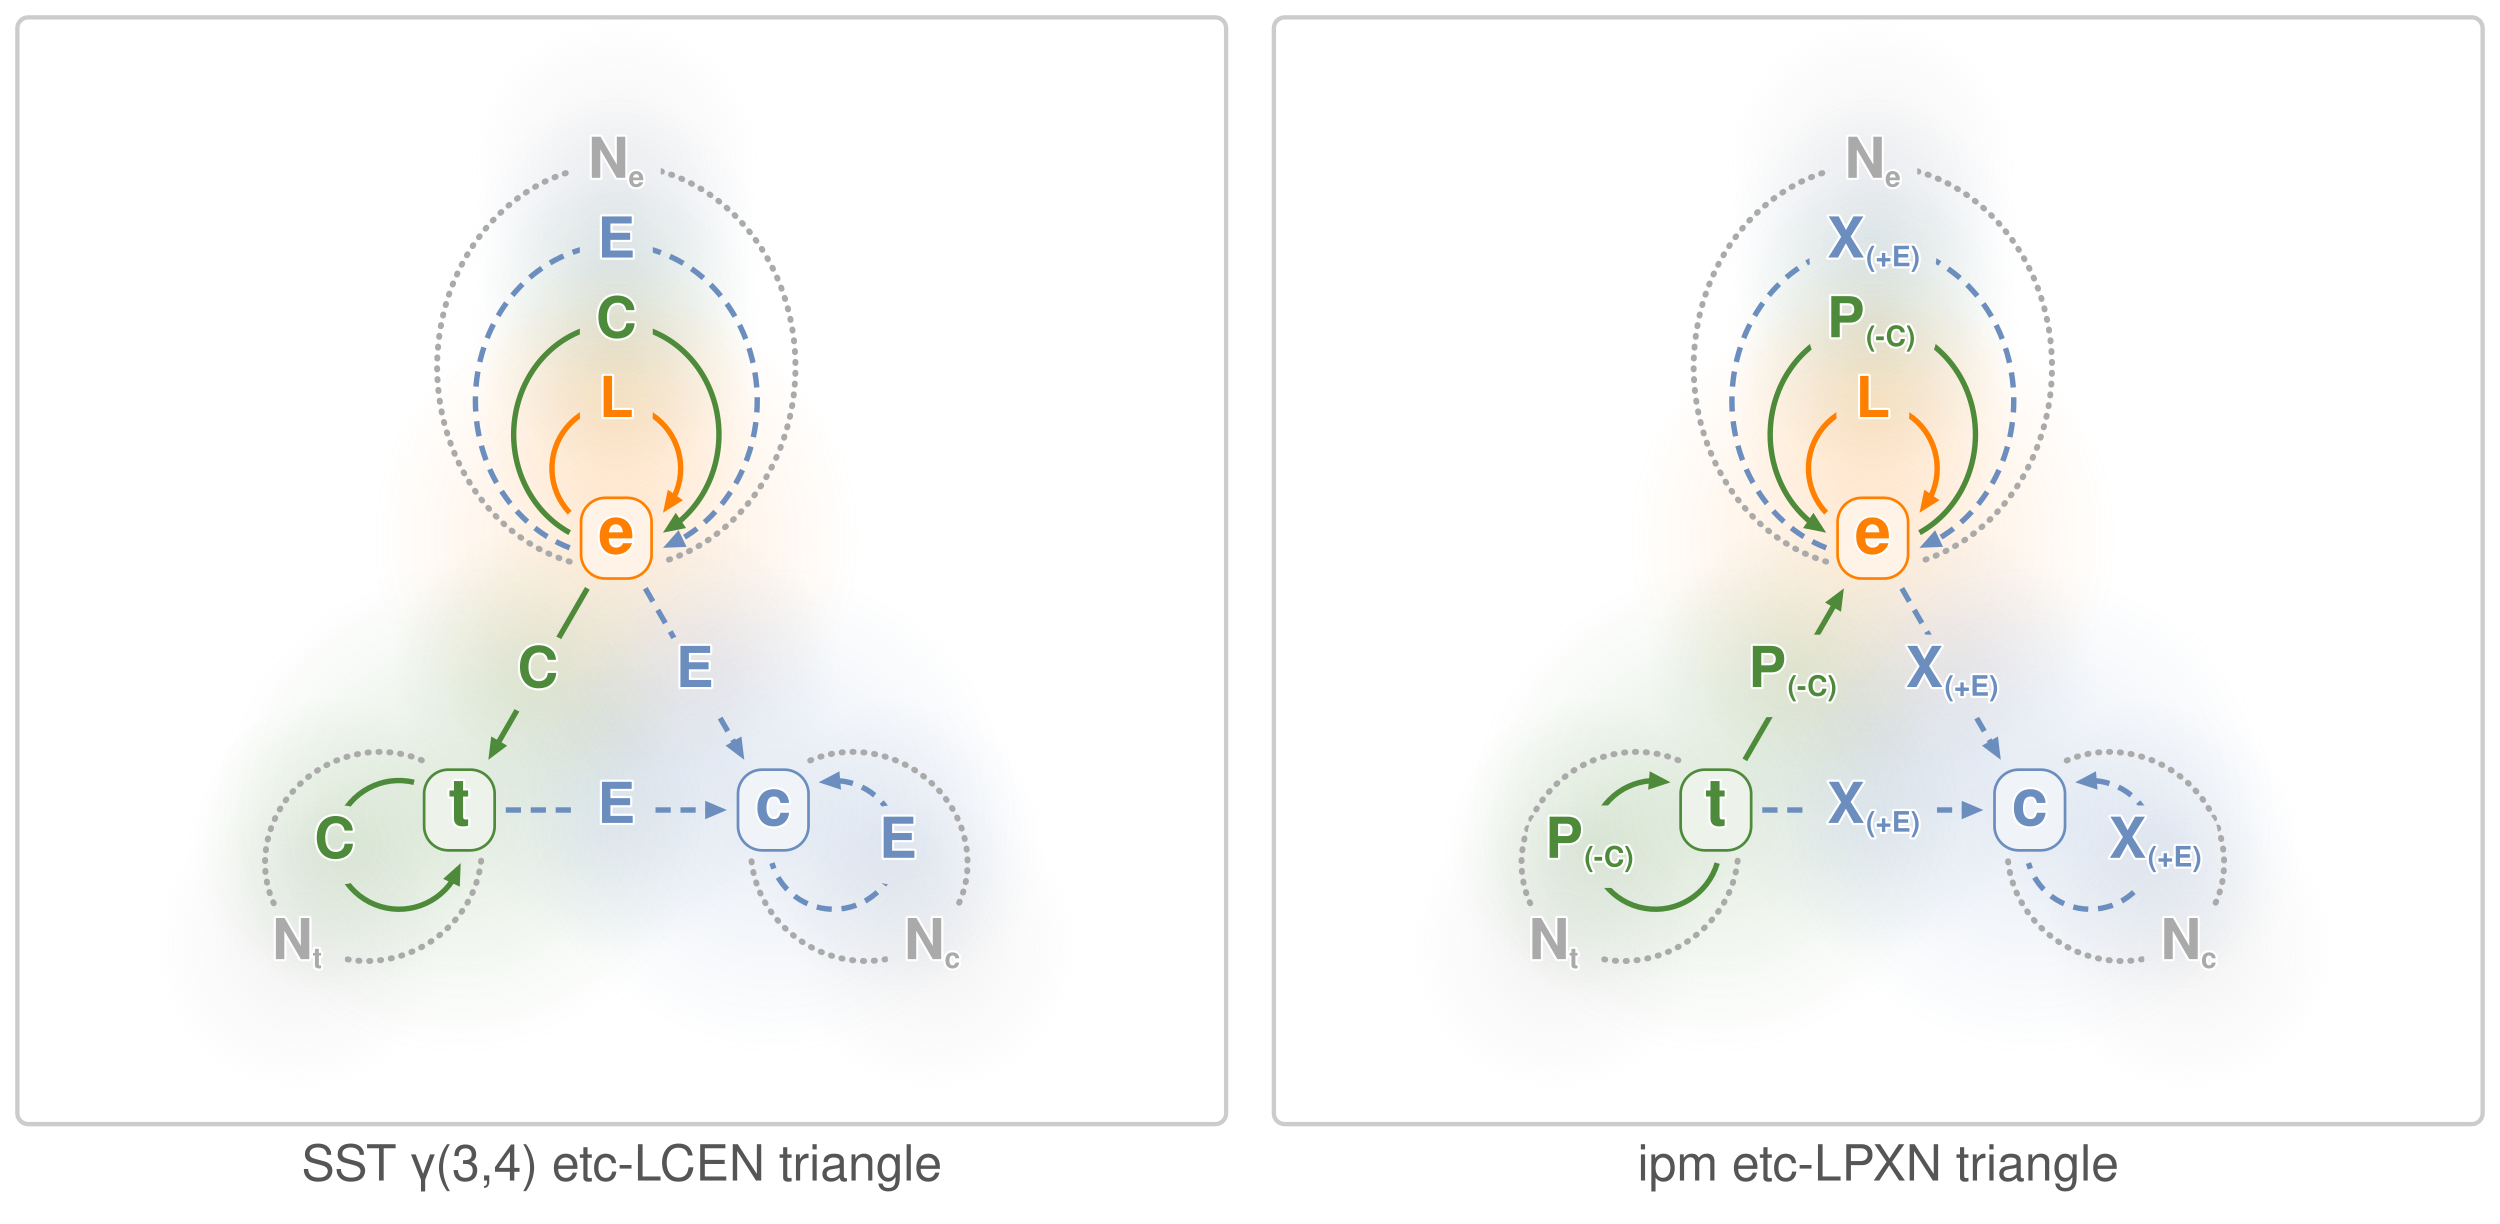
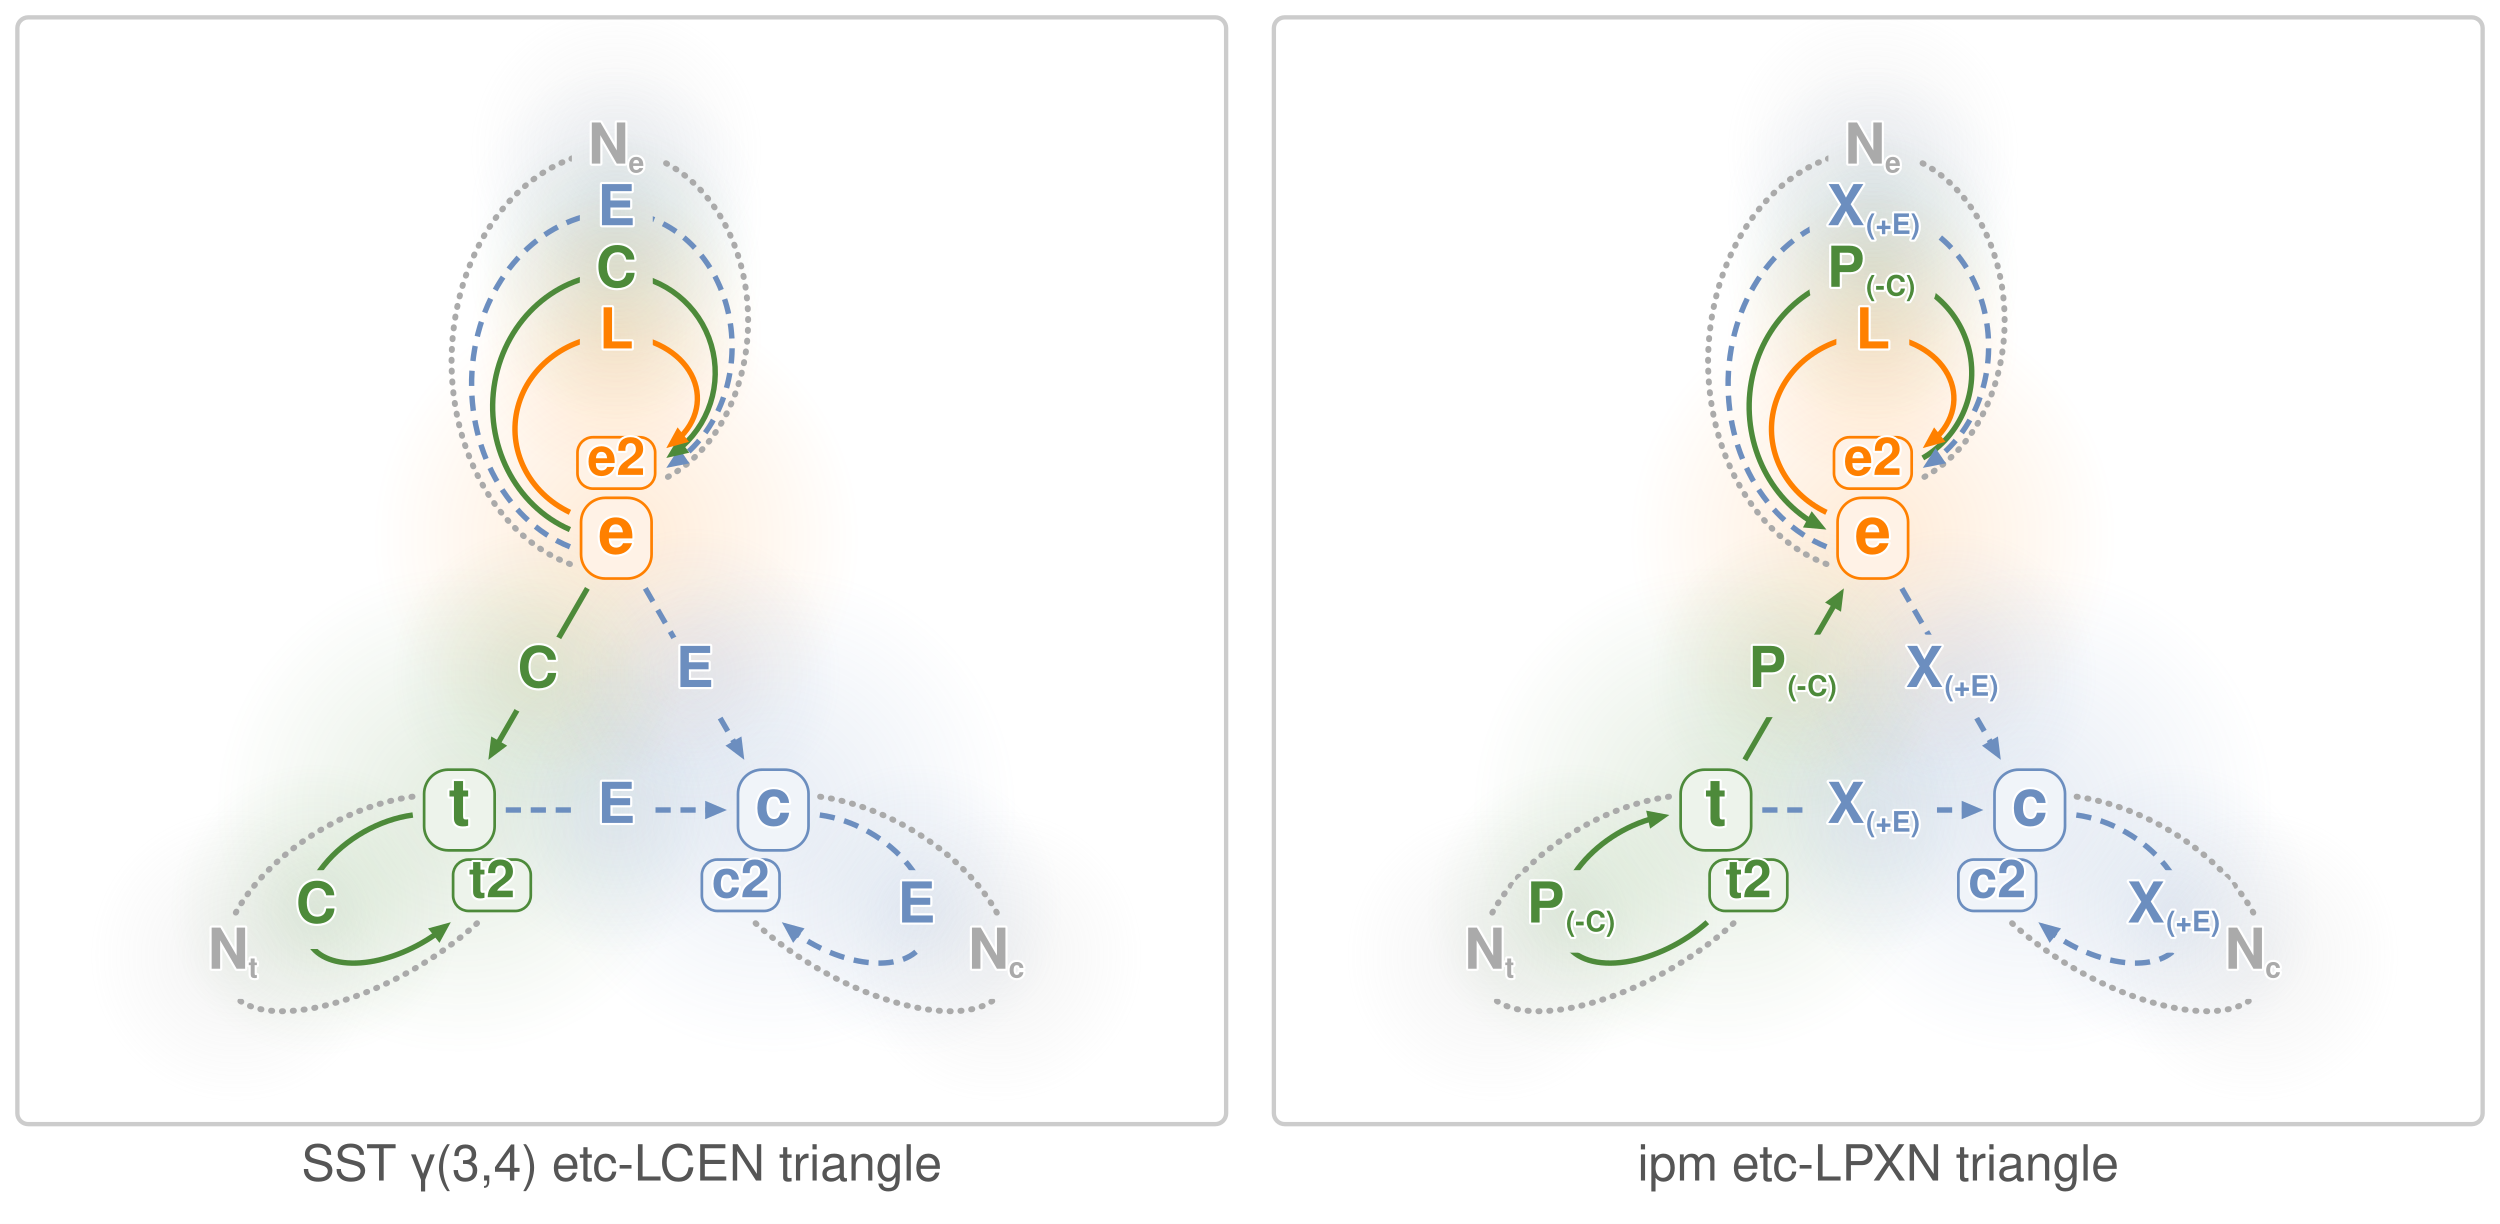
<svg xmlns="http://www.w3.org/2000/svg" width="2304" height="1128" viewBox="0 0 2304 1128" role="img" aria-label="SST gamma(3,4) etc-LCEN triangle (left) and ipm etc-LPXN triangle (right)">
  <rect x="0" y="0" width="2304" height="1128" fill="#ffffff" />
  <svg x="16" y="16" width="1114" height="1020" viewBox="0 0 1114 1020">
    <rect x="0" y="0" width="1114.00" height="1020.00" fill="#ffffff" />
    <defs>
      <radialGradient id="l-glow0" cx="0.5" cy="0.5" r="0.5">
        <stop offset="0" stop-color="#ff8000" stop-opacity="0.16" />
        <stop offset="1" stop-color="#ff8000" stop-opacity="0" />
      </radialGradient>
      <radialGradient id="l-glow1" cx="0.5" cy="0.5" r="0.5">
        <stop offset="0" stop-color="#4d8a3a" stop-opacity="0.16" />
        <stop offset="1" stop-color="#4d8a3a" stop-opacity="0" />
      </radialGradient>
      <radialGradient id="l-glow2" cx="0.5" cy="0.5" r="0.5">
        <stop offset="0" stop-color="#6c8ebf" stop-opacity="0.16" />
        <stop offset="1" stop-color="#6c8ebf" stop-opacity="0" />
      </radialGradient>
      <radialGradient id="l-glow3" cx="0.5" cy="0.5" r="0.5">
        <stop offset="0" stop-color="#aaaaaa" stop-opacity="0.14" />
        <stop offset="1" stop-color="#aaaaaa" stop-opacity="0" />
      </radialGradient>
      <radialGradient id="l-glow4" cx="0.5" cy="0.5" r="0.5">
        <stop offset="0" stop-color="#6c8ebf" stop-opacity="0.14" />
        <stop offset="1" stop-color="#6c8ebf" stop-opacity="0" />
      </radialGradient>
      <radialGradient id="l-glow5" cx="0.5" cy="0.5" r="0.5">
        <stop offset="0" stop-color="#4d8a3a" stop-opacity="0.14" />
        <stop offset="1" stop-color="#4d8a3a" stop-opacity="0" />
      </radialGradient>
      <radialGradient id="l-glow6" cx="0.5" cy="0.5" r="0.5">
        <stop offset="0" stop-color="#ff8000" stop-opacity="0.14" />
        <stop offset="1" stop-color="#ff8000" stop-opacity="0" />
      </radialGradient>
      <radialGradient id="l-glow7" cx="0.5" cy="0.5" r="0.5">
        <stop offset="0" stop-color="#aaaaaa" stop-opacity="0.14" />
        <stop offset="1" stop-color="#aaaaaa" stop-opacity="0" />
      </radialGradient>
      <radialGradient id="l-glow8" cx="0.5" cy="0.5" r="0.5">
        <stop offset="0" stop-color="#4d8a3a" stop-opacity="0.14" />
        <stop offset="1" stop-color="#4d8a3a" stop-opacity="0" />
      </radialGradient>
      <radialGradient id="l-glow9" cx="0.5" cy="0.5" r="0.5">
        <stop offset="0" stop-color="#aaaaaa" stop-opacity="0.14" />
        <stop offset="1" stop-color="#aaaaaa" stop-opacity="0" />
      </radialGradient>
      <radialGradient id="l-glow10" cx="0.5" cy="0.5" r="0.5">
        <stop offset="0" stop-color="#6c8ebf" stop-opacity="0.14" />
        <stop offset="1" stop-color="#6c8ebf" stop-opacity="0" />
      </radialGradient>
      <radialGradient id="l-glow11" cx="0.5" cy="0.5" r="0.5">
        <stop offset="0" stop-color="#4d8a3a" stop-opacity="0.14" />
        <stop offset="1" stop-color="#4d8a3a" stop-opacity="0" />
      </radialGradient>
      <radialGradient id="l-glow12" cx="0.5" cy="0.5" r="0.5">
        <stop offset="0" stop-color="#6c8ebf" stop-opacity="0.14" />
        <stop offset="1" stop-color="#6c8ebf" stop-opacity="0" />
      </radialGradient>
      <radialGradient id="l-glow13" cx="0.5" cy="0.5" r="0.5">
        <stop offset="0" stop-color="#6c8ebf" stop-opacity="0.14" />
        <stop offset="1" stop-color="#6c8ebf" stop-opacity="0" />
      </radialGradient>
    </defs>
    <g id="l-glow">
      <circle cx="552.00" cy="480.00" r="225.45" fill="url(#l-glow0)" />
      <circle cx="407.37" cy="730.50" r="225.45" fill="url(#l-glow1)" />
      <circle cx="696.63" cy="730.50" r="225.45" fill="url(#l-glow2)" />
-       <circle cx="552.00" cy="135.98" r="135.27" fill="url(#l-glow3)" />
-       <circle cx="552.00" cy="209.46" r="135.27" fill="url(#l-glow4)" />
-       <circle cx="552.00" cy="282.94" r="135.27" fill="url(#l-glow5)" />
-       <circle cx="552.00" cy="356.42" r="135.27" fill="url(#l-glow6)" />
-       <circle cx="260.83" cy="856.02" r="135.27" fill="url(#l-glow7)" />
-       <circle cx="292.40" cy="762.63" r="135.27" fill="url(#l-glow8)" />
-       <circle cx="843.17" cy="856.02" r="135.27" fill="url(#l-glow9)" />
-       <circle cx="811.60" cy="762.63" r="135.27" fill="url(#l-glow10)" />
+       <circle cx="552.00" cy="122.87" r="135.27" fill="url(#l-glow3)" />
+       <circle cx="552.00" cy="179.65" r="135.27" fill="url(#l-glow4)" />
+       <circle cx="552.00" cy="236.43" r="135.27" fill="url(#l-glow5)" />
+       <circle cx="552.00" cy="293.21" r="135.27" fill="url(#l-glow6)" />
+       <circle cx="201.65" cy="864.88" r="135.27" fill="url(#l-glow7)" />
+       <circle cx="275.41" cy="822.29" r="135.27" fill="url(#l-glow8)" />
+       <circle cx="902.35" cy="864.88" r="135.27" fill="url(#l-glow9)" />
+       <circle cx="828.59" cy="822.29" r="135.27" fill="url(#l-glow10)" />
      <circle cx="479.69" cy="605.25" r="135.27" fill="url(#l-glow11)" />
      <circle cx="552.00" cy="730.50" r="135.27" fill="url(#l-glow12)" />
      <circle cx="624.31" cy="605.25" r="135.27" fill="url(#l-glow13)" />
    </g>
    <defs>
      <mask id="l-linegap" maskUnits="userSpaceOnUse" x="0" y="0" width="1114.00" height="1020.00">
        <rect x="0" y="0" width="1114.00" height="1020.00" fill="#ffffff" />
        <rect x="446.09" y="568.93" width="67.20" height="72.64" rx="26.19" fill="#000000" />
        <rect x="518.40" y="694.18" width="67.20" height="72.64" rx="26.19" fill="#000000" />
        <rect x="590.71" y="568.93" width="67.20" height="72.64" rx="26.19" fill="#000000" />
-         <rect x="511.05" y="99.66" width="81.90" height="75.98" rx="27.19" fill="#000000" />
-         <rect x="518.40" y="173.14" width="67.20" height="72.64" rx="26.19" fill="#000000" />
-         <rect x="518.40" y="246.62" width="67.20" height="72.64" rx="26.19" fill="#000000" />
-         <rect x="518.40" y="320.10" width="67.20" height="72.64" rx="26.19" fill="#000000" />
-         <rect x="219.88" y="819.70" width="81.90" height="75.98" rx="27.19" fill="#000000" />
-         <rect x="258.80" y="726.31" width="67.20" height="72.64" rx="26.19" fill="#000000" />
-         <rect x="802.22" y="819.70" width="81.90" height="75.98" rx="27.19" fill="#000000" />
-         <rect x="778.00" y="726.31" width="67.20" height="72.64" rx="26.19" fill="#000000" />
+         <rect x="511.05" y="86.55" width="81.90" height="75.98" rx="27.19" fill="#000000" />
+         <rect x="518.40" y="143.33" width="67.20" height="72.64" rx="26.19" fill="#000000" />
+         <rect x="518.40" y="200.11" width="67.20" height="72.64" rx="26.19" fill="#000000" />
+         <rect x="518.40" y="256.89" width="67.20" height="72.64" rx="26.19" fill="#000000" />
+         <rect x="160.70" y="828.56" width="81.90" height="75.98" rx="27.19" fill="#000000" />
+         <rect x="241.81" y="785.97" width="67.20" height="72.64" rx="26.19" fill="#000000" />
+         <rect x="861.40" y="828.56" width="81.90" height="75.98" rx="27.19" fill="#000000" />
+         <rect x="794.99" y="785.97" width="67.20" height="72.64" rx="26.19" fill="#000000" />
      </mask>
    </defs>
    <g id="l-edges" mask="url(#l-linegap)">
      <line x1="525.31" y1="526.22" x2="442.56" y2="669.55" stroke="#4d8a3a" stroke-width="5.00" opacity="1.00" />
      <line x1="450.12" y1="730.50" x2="636.88" y2="730.50" stroke="#6c8ebf" stroke-width="5.00" stroke-dasharray="14 9" opacity="1.00" />
      <line x1="578.69" y1="526.22" x2="661.44" y2="669.55" stroke="#6c8ebf" stroke-width="5.00" stroke-dasharray="14 9" opacity="1.00" />
-       <path d="M 509.00 501.58 A 165.13 186.01 0.00 1 1 595.00 501.58" fill="none" stroke="#aaaaaa" stroke-width="5.50" stroke-dasharray="1 9" stroke-linecap="round" opacity="1.00" />
-       <path d="M 509.00 488.89 A 129.86 143.77 0.00 1 1 611.32 481.12" fill="none" stroke="#6c8ebf" stroke-width="5.00" stroke-dasharray="14 9" opacity="1.00" />
-       <path d="M 509.00 474.90 A 94.59 101.53 0.00 1 1 609.94 464.72" fill="none" stroke="#4d8a3a" stroke-width="5.00" opacity="1.00" />
-       <path d="M 509.00 456.55 A 59.32 59.29 0.00 1 1 605.25 441.84" fill="none" stroke="#ff8000" stroke-width="5.00" opacity="1.00" />
-       <path d="M 427.43 777.20 A 94.59 101.53 -120.00 1 1 373.28 684.86" fill="none" stroke="#aaaaaa" stroke-width="5.50" stroke-dasharray="1 9" stroke-linecap="round" opacity="1.00" />
-       <path d="M 400.95 795.69 A 59.32 59.29 -120.00 1 1 365.57 704.98" fill="none" stroke="#4d8a3a" stroke-width="5.00" opacity="1.00" />
-       <path d="M 730.72 684.86 A 94.59 101.53 120.00 1 1 676.57 777.20" fill="none" stroke="#aaaaaa" stroke-width="5.50" stroke-dasharray="1 9" stroke-linecap="round" opacity="1.00" />
-       <path d="M 756.30 703.47 A 59.32 59.29 120.00 1 1 695.43 779.46" fill="none" stroke="#6c8ebf" stroke-width="5.00" stroke-dasharray="14 9" opacity="1.00" />
+       <path d="M 509.25 503.82 A 151.85 194.41 0.00 0 1 552.00 122.87 A 121.48 156.58 0.00 0 1 598.05 424.34" fill="none" stroke="#aaaaaa" stroke-width="5.50" stroke-dasharray="1 9" stroke-linecap="round" opacity="1.00" />
+       <path d="M 509.25 487.94 A 133.36 158.32 0.00 0 1 552.00 179.65 A 106.69 123.84 0.00 0 1 613.10 405.01" fill="none" stroke="#6c8ebf" stroke-width="5.00" stroke-dasharray="14 9" opacity="1.00" />
+       <path d="M 509.25 472.06 A 113.97 122.28 0.00 0 1 552.00 236.43 A 91.17 91.06 0.00 0 1 612.59 395.52" fill="none" stroke="#4d8a3a" stroke-width="5.00" opacity="1.00" />
+       <path d="M 509.25 456.18 A 93.40 86.27 0.00 0 1 552.00 293.21 A 74.72 58.03 0.00 0 1 611.69 386.15" fill="none" stroke="#ff8000" stroke-width="5.00" opacity="1.00" />
+       <path d="M 364.15 718.22 A 85.60 148.73 -120.00 0 0 195.65 896.08 A 68.48 156.85 -120.00 0 0 424.84 833.80" fill="none" stroke="#aaaaaa" stroke-width="5.50" stroke-dasharray="1 9" stroke-linecap="round" opacity="1.00" />
+       <path d="M 364.46 735.12 A 64.10 93.47 -120.00 0 0 269.41 853.50 A 51.28 90.76 -120.00 0 0 385.06 845.27" fill="none" stroke="#4d8a3a" stroke-width="5.00" opacity="1.00" />
+       <path d="M 739.85 718.22 A 85.60 148.73 120.00 0 1 908.35 896.08 A 68.48 156.85 120.00 0 1 679.16 833.80" fill="none" stroke="#aaaaaa" stroke-width="5.50" stroke-dasharray="1 9" stroke-linecap="round" opacity="1.00" />
+       <path d="M 739.54 735.12 A 64.10 93.47 120.00 0 1 834.59 853.50 A 51.28 90.76 120.00 0 1 718.94 845.27" fill="none" stroke="#6c8ebf" stroke-width="5.00" stroke-dasharray="14 9" opacity="1.00" />
    </g>
    <g id="l-text-bg">
      <rect x="519.50" y="442.82" width="65.00" height="74.36" rx="22.31" fill="#fff2e6" stroke="#ff8000" stroke-width="2.50" opacity="1.00" />
      <rect x="374.87" y="693.32" width="65.00" height="74.36" rx="22.31" fill="#edf3eb" stroke="#4d8a3a" stroke-width="2.50" opacity="1.00" />
      <rect x="664.13" y="693.32" width="65.00" height="74.36" rx="22.31" fill="#f0f4f9" stroke="#6c8ebf" stroke-width="2.50" opacity="1.00" />
+       <rect x="516.20" y="386.96" width="71.60" height="47.36" rx="14.21" fill="#fff2e6" stroke="#ff8000" stroke-width="2.50" opacity="1.00" />
+       <rect x="401.57" y="776.18" width="71.60" height="47.36" rx="14.21" fill="#edf3eb" stroke="#4d8a3a" stroke-width="2.50" opacity="1.00" />
+       <rect x="630.83" y="776.18" width="71.60" height="47.36" rx="14.21" fill="#f0f4f9" stroke="#6c8ebf" stroke-width="2.50" opacity="1.00" />
    </g>
    <g id="l-arrows">
      <path d="M 434.06 684.28 L 436.70 662.71 L 451.42 671.21 Z" fill="#4d8a3a" opacity="1.00" />
      <path d="M 653.88 730.50 L 633.88 739.00 L 633.88 722.00 Z" fill="#6c8ebf" opacity="1.00" />
      <path d="M 669.94 684.28 L 652.58 671.21 L 667.30 662.71 Z" fill="#6c8ebf" opacity="1.00" />
-       <path d="M 595.00 488.89 L 609.41 472.62 L 616.71 487.97 Z" fill="#6c8ebf" opacity="1.00" />
-       <path d="M 595.00 474.90 L 606.74 456.62 L 616.31 470.67 Z" fill="#4d8a3a" opacity="1.00" />
-       <path d="M 595.00 456.55 L 599.46 435.28 L 613.41 445.00 Z" fill="#ff8000" opacity="1.00" />
-       <path d="M 408.57 779.46 L 407.76 801.18 L 392.38 793.96 Z" fill="#4d8a3a" opacity="1.00" />
-       <path d="M 738.43 704.98 L 757.64 694.82 L 759.08 711.76 Z" fill="#6c8ebf" opacity="1.00" />
+       <path d="M 598.05 415.21 L 609.85 396.95 L 619.38 411.03 Z" fill="#6c8ebf" opacity="1.00" />
+       <path d="M 598.05 406.07 L 609.25 387.45 L 619.23 401.21 Z" fill="#4d8a3a" opacity="1.00" />
+       <path d="M 598.05 396.94 L 608.46 377.87 L 619.01 391.20 Z" fill="#ff8000" opacity="1.00" />
+       <path d="M 399.47 833.89 L 389.04 852.96 L 378.51 839.62 Z" fill="#4d8a3a" opacity="1.00" />
+       <path d="M 704.53 833.89 L 725.49 839.62 L 714.96 852.96 Z" fill="#6c8ebf" opacity="1.00" />
    </g>
    <g id="l-text">
      <text x="479.69" y="605.25" text-anchor="middle" dominant-baseline="central" font-family="Helvetica,Arial,sans-serif" font-weight="bold" font-size="52.00" fill="#4d8a3a" stroke="#ffffff" stroke-width="4.00" stroke-linejoin="round" paint-order="stroke" opacity="1.00">C</text>
      <text x="552.00" y="730.50" text-anchor="middle" dominant-baseline="central" font-family="Helvetica,Arial,sans-serif" font-weight="bold" font-size="52.00" fill="#6c8ebf" stroke="#ffffff" stroke-width="4.00" stroke-linejoin="round" paint-order="stroke" opacity="1.00">E</text>
      <text x="624.31" y="605.25" text-anchor="middle" dominant-baseline="central" font-family="Helvetica,Arial,sans-serif" font-weight="bold" font-size="52.00" fill="#6c8ebf" stroke="#ffffff" stroke-width="4.00" stroke-linejoin="round" paint-order="stroke" opacity="1.00">E</text>
-       <text x="544.65" y="135.98" text-anchor="middle" dominant-baseline="central" font-family="Helvetica,Arial,sans-serif" font-weight="bold" font-size="52.00" fill="#aaaaaa" stroke="#ffffff" stroke-width="4.00" stroke-linejoin="round" paint-order="stroke" opacity="1.00">N</text>
-       <text x="563.25" y="149.98" text-anchor="start" dominant-baseline="central" font-family="Helvetica,Arial,sans-serif" font-weight="bold" font-size="26.00" fill="#aaaaaa" stroke="#ffffff" stroke-width="4.00" stroke-linejoin="round" paint-order="stroke" opacity="1.00">e</text>
-       <text x="552.00" y="209.46" text-anchor="middle" dominant-baseline="central" font-family="Helvetica,Arial,sans-serif" font-weight="bold" font-size="52.00" fill="#6c8ebf" stroke="#ffffff" stroke-width="4.00" stroke-linejoin="round" paint-order="stroke" opacity="1.00">E</text>
-       <text x="552.00" y="282.94" text-anchor="middle" dominant-baseline="central" font-family="Helvetica,Arial,sans-serif" font-weight="bold" font-size="52.00" fill="#4d8a3a" stroke="#ffffff" stroke-width="4.00" stroke-linejoin="round" paint-order="stroke" opacity="1.00">C</text>
-       <text x="552.00" y="356.42" text-anchor="middle" dominant-baseline="central" font-family="Helvetica,Arial,sans-serif" font-weight="bold" font-size="52.00" fill="#ff8000" stroke="#ffffff" stroke-width="4.00" stroke-linejoin="round" paint-order="stroke" opacity="1.00">L</text>
-       <text x="253.48" y="856.02" text-anchor="middle" dominant-baseline="central" font-family="Helvetica,Arial,sans-serif" font-weight="bold" font-size="52.00" fill="#aaaaaa" stroke="#ffffff" stroke-width="4.00" stroke-linejoin="round" paint-order="stroke" opacity="1.00">N</text>
-       <text x="272.08" y="870.02" text-anchor="start" dominant-baseline="central" font-family="Helvetica,Arial,sans-serif" font-weight="bold" font-size="26.00" fill="#aaaaaa" stroke="#ffffff" stroke-width="4.00" stroke-linejoin="round" paint-order="stroke" opacity="1.00">t</text>
-       <text x="292.40" y="762.63" text-anchor="middle" dominant-baseline="central" font-family="Helvetica,Arial,sans-serif" font-weight="bold" font-size="52.00" fill="#4d8a3a" stroke="#ffffff" stroke-width="4.00" stroke-linejoin="round" paint-order="stroke" opacity="1.00">C</text>
-       <text x="835.82" y="856.02" text-anchor="middle" dominant-baseline="central" font-family="Helvetica,Arial,sans-serif" font-weight="bold" font-size="52.00" fill="#aaaaaa" stroke="#ffffff" stroke-width="4.00" stroke-linejoin="round" paint-order="stroke" opacity="1.00">N</text>
-       <text x="854.42" y="870.02" text-anchor="start" dominant-baseline="central" font-family="Helvetica,Arial,sans-serif" font-weight="bold" font-size="26.00" fill="#aaaaaa" stroke="#ffffff" stroke-width="4.00" stroke-linejoin="round" paint-order="stroke" opacity="1.00">c</text>
-       <text x="811.60" y="762.63" text-anchor="middle" dominant-baseline="central" font-family="Helvetica,Arial,sans-serif" font-weight="bold" font-size="52.00" fill="#6c8ebf" stroke="#ffffff" stroke-width="4.00" stroke-linejoin="round" paint-order="stroke" opacity="1.00">E</text>
+       <text x="544.65" y="122.87" text-anchor="middle" dominant-baseline="central" font-family="Helvetica,Arial,sans-serif" font-weight="bold" font-size="52.00" fill="#aaaaaa" stroke="#ffffff" stroke-width="4.00" stroke-linejoin="round" paint-order="stroke" opacity="1.00">N</text>
+       <text x="563.25" y="136.87" text-anchor="start" dominant-baseline="central" font-family="Helvetica,Arial,sans-serif" font-weight="bold" font-size="26.00" fill="#aaaaaa" stroke="#ffffff" stroke-width="4.00" stroke-linejoin="round" paint-order="stroke" opacity="1.00">e</text>
+       <text x="552.00" y="179.65" text-anchor="middle" dominant-baseline="central" font-family="Helvetica,Arial,sans-serif" font-weight="bold" font-size="52.00" fill="#6c8ebf" stroke="#ffffff" stroke-width="4.00" stroke-linejoin="round" paint-order="stroke" opacity="1.00">E</text>
+       <text x="552.00" y="236.43" text-anchor="middle" dominant-baseline="central" font-family="Helvetica,Arial,sans-serif" font-weight="bold" font-size="52.00" fill="#4d8a3a" stroke="#ffffff" stroke-width="4.00" stroke-linejoin="round" paint-order="stroke" opacity="1.00">C</text>
+       <text x="552.00" y="293.21" text-anchor="middle" dominant-baseline="central" font-family="Helvetica,Arial,sans-serif" font-weight="bold" font-size="52.00" fill="#ff8000" stroke="#ffffff" stroke-width="4.00" stroke-linejoin="round" paint-order="stroke" opacity="1.00">L</text>
+       <text x="194.30" y="864.88" text-anchor="middle" dominant-baseline="central" font-family="Helvetica,Arial,sans-serif" font-weight="bold" font-size="52.00" fill="#aaaaaa" stroke="#ffffff" stroke-width="4.00" stroke-linejoin="round" paint-order="stroke" opacity="1.00">N</text>
+       <text x="212.90" y="878.88" text-anchor="start" dominant-baseline="central" font-family="Helvetica,Arial,sans-serif" font-weight="bold" font-size="26.00" fill="#aaaaaa" stroke="#ffffff" stroke-width="4.00" stroke-linejoin="round" paint-order="stroke" opacity="1.00">t</text>
+       <text x="275.41" y="822.29" text-anchor="middle" dominant-baseline="central" font-family="Helvetica,Arial,sans-serif" font-weight="bold" font-size="52.00" fill="#4d8a3a" stroke="#ffffff" stroke-width="4.00" stroke-linejoin="round" paint-order="stroke" opacity="1.00">C</text>
+       <text x="895.00" y="864.88" text-anchor="middle" dominant-baseline="central" font-family="Helvetica,Arial,sans-serif" font-weight="bold" font-size="52.00" fill="#aaaaaa" stroke="#ffffff" stroke-width="4.00" stroke-linejoin="round" paint-order="stroke" opacity="1.00">N</text>
+       <text x="913.60" y="878.88" text-anchor="start" dominant-baseline="central" font-family="Helvetica,Arial,sans-serif" font-weight="bold" font-size="26.00" fill="#aaaaaa" stroke="#ffffff" stroke-width="4.00" stroke-linejoin="round" paint-order="stroke" opacity="1.00">c</text>
+       <text x="828.59" y="822.29" text-anchor="middle" dominant-baseline="central" font-family="Helvetica,Arial,sans-serif" font-weight="bold" font-size="52.00" fill="#6c8ebf" stroke="#ffffff" stroke-width="4.00" stroke-linejoin="round" paint-order="stroke" opacity="1.00">E</text>
      <text x="552.00" y="480.00" text-anchor="middle" dominant-baseline="central" font-family="Helvetica,Arial,sans-serif" font-weight="bold" font-size="60.00" fill="#ff8000" stroke="#ffffff" stroke-width="4.00" stroke-linejoin="round" paint-order="stroke" opacity="1.00">e</text>
      <text x="407.37" y="730.50" text-anchor="middle" dominant-baseline="central" font-family="Helvetica,Arial,sans-serif" font-weight="bold" font-size="60.00" fill="#4d8a3a" stroke="#ffffff" stroke-width="4.00" stroke-linejoin="round" paint-order="stroke" opacity="1.00">t</text>
      <text x="696.63" y="730.50" text-anchor="middle" dominant-baseline="central" font-family="Helvetica,Arial,sans-serif" font-weight="bold" font-size="60.00" fill="#6c8ebf" stroke="#ffffff" stroke-width="4.00" stroke-linejoin="round" paint-order="stroke" opacity="1.00">c</text>
+       <text x="552.00" y="410.64" text-anchor="middle" dominant-baseline="central" font-family="Helvetica,Arial,sans-serif" font-weight="bold" font-size="48.00" fill="#ff8000" stroke="#ffffff" stroke-width="4.00" stroke-linejoin="round" paint-order="stroke" opacity="1.00">e2</text>
+       <text x="437.37" y="799.86" text-anchor="middle" dominant-baseline="central" font-family="Helvetica,Arial,sans-serif" font-weight="bold" font-size="48.00" fill="#4d8a3a" stroke="#ffffff" stroke-width="4.00" stroke-linejoin="round" paint-order="stroke" opacity="1.00">t2</text>
+       <text x="666.63" y="799.86" text-anchor="middle" dominant-baseline="central" font-family="Helvetica,Arial,sans-serif" font-weight="bold" font-size="48.00" fill="#6c8ebf" stroke="#ffffff" stroke-width="4.00" stroke-linejoin="round" paint-order="stroke" opacity="1.00">c2</text>
    </g>
  </svg>
  <rect x="16" y="16" width="1114" height="1020" rx="10" fill="none" stroke="#cccccc" stroke-width="4" />
  <text x="573" y="1088" text-anchor="middle" font-family="Helvetica,Arial,sans-serif" font-size="46" fill="#555555">SST γ(3,4) etc-LCEN triangle</text>
  <svg x="1174" y="16" width="1114" height="1020" viewBox="0 0 1114 1020">
    <rect x="0" y="0" width="1114.00" height="1020.00" fill="#ffffff" />
    <defs>
      <radialGradient id="r-glow0" cx="0.5" cy="0.5" r="0.5">
        <stop offset="0" stop-color="#ff8000" stop-opacity="0.16" />
        <stop offset="1" stop-color="#ff8000" stop-opacity="0" />
      </radialGradient>
      <radialGradient id="r-glow1" cx="0.5" cy="0.5" r="0.5">
        <stop offset="0" stop-color="#4d8a3a" stop-opacity="0.16" />
        <stop offset="1" stop-color="#4d8a3a" stop-opacity="0" />
      </radialGradient>
      <radialGradient id="r-glow2" cx="0.5" cy="0.5" r="0.5">
        <stop offset="0" stop-color="#6c8ebf" stop-opacity="0.16" />
        <stop offset="1" stop-color="#6c8ebf" stop-opacity="0" />
      </radialGradient>
      <radialGradient id="r-glow3" cx="0.5" cy="0.5" r="0.5">
        <stop offset="0" stop-color="#aaaaaa" stop-opacity="0.14" />
        <stop offset="1" stop-color="#aaaaaa" stop-opacity="0" />
      </radialGradient>
      <radialGradient id="r-glow4" cx="0.5" cy="0.5" r="0.5">
        <stop offset="0" stop-color="#6c8ebf" stop-opacity="0.14" />
        <stop offset="1" stop-color="#6c8ebf" stop-opacity="0" />
      </radialGradient>
      <radialGradient id="r-glow5" cx="0.5" cy="0.5" r="0.5">
        <stop offset="0" stop-color="#4d8a3a" stop-opacity="0.14" />
        <stop offset="1" stop-color="#4d8a3a" stop-opacity="0" />
      </radialGradient>
      <radialGradient id="r-glow6" cx="0.5" cy="0.5" r="0.5">
        <stop offset="0" stop-color="#ff8000" stop-opacity="0.14" />
        <stop offset="1" stop-color="#ff8000" stop-opacity="0" />
      </radialGradient>
      <radialGradient id="r-glow7" cx="0.5" cy="0.5" r="0.5">
        <stop offset="0" stop-color="#aaaaaa" stop-opacity="0.14" />
        <stop offset="1" stop-color="#aaaaaa" stop-opacity="0" />
      </radialGradient>
      <radialGradient id="r-glow8" cx="0.5" cy="0.5" r="0.5">
        <stop offset="0" stop-color="#4d8a3a" stop-opacity="0.14" />
        <stop offset="1" stop-color="#4d8a3a" stop-opacity="0" />
      </radialGradient>
      <radialGradient id="r-glow9" cx="0.5" cy="0.5" r="0.5">
        <stop offset="0" stop-color="#aaaaaa" stop-opacity="0.14" />
        <stop offset="1" stop-color="#aaaaaa" stop-opacity="0" />
      </radialGradient>
      <radialGradient id="r-glow10" cx="0.5" cy="0.5" r="0.5">
        <stop offset="0" stop-color="#6c8ebf" stop-opacity="0.14" />
        <stop offset="1" stop-color="#6c8ebf" stop-opacity="0" />
      </radialGradient>
      <radialGradient id="r-glow11" cx="0.5" cy="0.5" r="0.5">
        <stop offset="0" stop-color="#4d8a3a" stop-opacity="0.14" />
        <stop offset="1" stop-color="#4d8a3a" stop-opacity="0" />
      </radialGradient>
      <radialGradient id="r-glow12" cx="0.5" cy="0.5" r="0.5">
        <stop offset="0" stop-color="#6c8ebf" stop-opacity="0.14" />
        <stop offset="1" stop-color="#6c8ebf" stop-opacity="0" />
      </radialGradient>
      <radialGradient id="r-glow13" cx="0.5" cy="0.5" r="0.5">
        <stop offset="0" stop-color="#6c8ebf" stop-opacity="0.14" />
        <stop offset="1" stop-color="#6c8ebf" stop-opacity="0" />
      </radialGradient>
    </defs>
    <g id="r-glow">
      <circle cx="552.00" cy="480.00" r="225.45" fill="url(#r-glow0)" />
      <circle cx="407.37" cy="730.50" r="225.45" fill="url(#r-glow1)" />
      <circle cx="696.63" cy="730.50" r="225.45" fill="url(#r-glow2)" />
-       <circle cx="552.00" cy="135.98" r="135.27" fill="url(#r-glow3)" />
-       <circle cx="552.00" cy="209.46" r="135.27" fill="url(#r-glow4)" />
-       <circle cx="552.00" cy="282.94" r="135.27" fill="url(#r-glow5)" />
-       <circle cx="552.00" cy="356.42" r="135.27" fill="url(#r-glow6)" />
-       <circle cx="260.83" cy="856.02" r="135.27" fill="url(#r-glow7)" />
-       <circle cx="292.40" cy="762.63" r="135.27" fill="url(#r-glow8)" />
-       <circle cx="843.17" cy="856.02" r="135.27" fill="url(#r-glow9)" />
-       <circle cx="811.60" cy="762.63" r="135.27" fill="url(#r-glow10)" />
+       <circle cx="552.00" cy="122.87" r="135.27" fill="url(#r-glow3)" />
+       <circle cx="552.00" cy="179.65" r="135.27" fill="url(#r-glow4)" />
+       <circle cx="552.00" cy="236.43" r="135.27" fill="url(#r-glow5)" />
+       <circle cx="552.00" cy="293.21" r="135.27" fill="url(#r-glow6)" />
+       <circle cx="201.65" cy="864.88" r="135.27" fill="url(#r-glow7)" />
+       <circle cx="275.41" cy="822.29" r="135.27" fill="url(#r-glow8)" />
+       <circle cx="902.35" cy="864.88" r="135.27" fill="url(#r-glow9)" />
+       <circle cx="828.59" cy="822.29" r="135.27" fill="url(#r-glow10)" />
      <circle cx="479.69" cy="605.25" r="135.27" fill="url(#r-glow11)" />
      <circle cx="552.00" cy="730.50" r="135.27" fill="url(#r-glow12)" />
      <circle cx="624.31" cy="605.25" r="135.27" fill="url(#r-glow13)" />
    </g>
    <defs>
      <mask id="r-linegap" maskUnits="userSpaceOnUse" x="0" y="0" width="1114.00" height="1020.00">
        <rect x="0" y="0" width="1114.00" height="1020.00" fill="#ffffff" />
        <rect x="421.19" y="568.93" width="117.00" height="75.98" rx="27.19" fill="#000000" />
        <rect x="493.50" y="694.18" width="117.00" height="75.98" rx="27.19" fill="#000000" />
        <rect x="565.81" y="568.93" width="117.00" height="75.98" rx="27.19" fill="#000000" />
-         <rect x="511.05" y="99.66" width="81.90" height="75.98" rx="27.19" fill="#000000" />
-         <rect x="493.50" y="173.14" width="117.00" height="75.98" rx="27.19" fill="#000000" />
-         <rect x="493.50" y="246.62" width="117.00" height="75.98" rx="27.19" fill="#000000" />
-         <rect x="518.40" y="320.10" width="67.20" height="72.64" rx="26.19" fill="#000000" />
-         <rect x="219.88" y="819.70" width="81.90" height="75.98" rx="27.19" fill="#000000" />
-         <rect x="233.90" y="726.31" width="117.00" height="75.98" rx="27.19" fill="#000000" />
-         <rect x="802.22" y="819.70" width="81.90" height="75.98" rx="27.19" fill="#000000" />
-         <rect x="753.10" y="726.31" width="117.00" height="75.98" rx="27.19" fill="#000000" />
+         <rect x="511.05" y="86.55" width="81.90" height="75.98" rx="27.19" fill="#000000" />
+         <rect x="493.50" y="143.33" width="117.00" height="75.98" rx="27.19" fill="#000000" />
+         <rect x="493.50" y="200.11" width="117.00" height="75.98" rx="27.19" fill="#000000" />
+         <rect x="518.40" y="256.89" width="67.20" height="72.64" rx="26.19" fill="#000000" />
+         <rect x="160.70" y="828.56" width="81.90" height="75.98" rx="27.19" fill="#000000" />
+         <rect x="216.91" y="785.97" width="117.00" height="75.98" rx="27.19" fill="#000000" />
+         <rect x="861.40" y="828.56" width="81.90" height="75.98" rx="27.19" fill="#000000" />
+         <rect x="770.09" y="785.97" width="117.00" height="75.98" rx="27.19" fill="#000000" />
      </mask>
    </defs>
    <g id="r-edges" mask="url(#r-linegap)">
      <line x1="434.06" y1="684.28" x2="516.81" y2="540.95" stroke="#4d8a3a" stroke-width="5.00" opacity="1.00" />
      <line x1="450.12" y1="730.50" x2="636.88" y2="730.50" stroke="#6c8ebf" stroke-width="5.00" stroke-dasharray="14 9" opacity="1.00" />
      <line x1="578.69" y1="526.22" x2="661.44" y2="669.55" stroke="#6c8ebf" stroke-width="5.00" stroke-dasharray="14 9" opacity="1.00" />
-       <path d="M 509.00 501.58 A 165.13 186.01 0.00 1 1 595.00 501.58" fill="none" stroke="#aaaaaa" stroke-width="5.50" stroke-dasharray="1 9" stroke-linecap="round" opacity="1.00" />
-       <path d="M 509.00 488.89 A 129.86 143.77 0.00 1 1 611.32 481.12" fill="none" stroke="#6c8ebf" stroke-width="5.00" stroke-dasharray="14 9" opacity="1.00" />
-       <path d="M 494.06 464.72 A 94.59 101.53 0.00 1 1 595.00 474.90" fill="none" stroke="#4d8a3a" stroke-width="5.00" opacity="1.00" />
-       <path d="M 509.00 456.55 A 59.32 59.29 0.00 1 1 605.25 441.84" fill="none" stroke="#ff8000" stroke-width="5.00" opacity="1.00" />
-       <path d="M 427.43 777.20 A 94.59 101.53 -120.00 1 1 373.28 684.86" fill="none" stroke="#aaaaaa" stroke-width="5.50" stroke-dasharray="1 9" stroke-linecap="round" opacity="1.00" />
-       <path d="M 408.57 779.46 A 59.32 59.29 -120.00 1 1 347.70 703.47" fill="none" stroke="#4d8a3a" stroke-width="5.00" opacity="1.00" />
-       <path d="M 730.72 684.86 A 94.59 101.53 120.00 1 1 676.57 777.20" fill="none" stroke="#aaaaaa" stroke-width="5.50" stroke-dasharray="1 9" stroke-linecap="round" opacity="1.00" />
-       <path d="M 756.30 703.47 A 59.32 59.29 120.00 1 1 695.43 779.46" fill="none" stroke="#6c8ebf" stroke-width="5.00" stroke-dasharray="14 9" opacity="1.00" />
+       <path d="M 509.25 503.82 A 151.85 194.41 0.00 0 1 552.00 122.87 A 121.48 156.58 0.00 0 1 598.05 424.34" fill="none" stroke="#aaaaaa" stroke-width="5.50" stroke-dasharray="1 9" stroke-linecap="round" opacity="1.00" />
+       <path d="M 509.25 487.94 A 133.36 158.32 0.00 0 1 552.00 179.65 A 106.69 123.84 0.00 0 1 613.10 405.01" fill="none" stroke="#6c8ebf" stroke-width="5.00" stroke-dasharray="14 9" opacity="1.00" />
+       <path d="M 493.33 463.54 A 113.97 122.28 0.00 0 1 552.00 236.43 A 91.17 91.06 0.00 0 1 598.05 406.07" fill="none" stroke="#4d8a3a" stroke-width="5.00" opacity="1.00" />
+       <path d="M 509.25 456.18 A 93.40 86.27 0.00 0 1 552.00 293.21 A 74.72 58.03 0.00 0 1 611.69 386.15" fill="none" stroke="#ff8000" stroke-width="5.00" opacity="1.00" />
+       <path d="M 364.15 718.22 A 85.60 148.73 -120.00 0 0 195.65 896.08 A 68.48 156.85 -120.00 0 0 424.84 833.80" fill="none" stroke="#aaaaaa" stroke-width="5.50" stroke-dasharray="1 9" stroke-linecap="round" opacity="1.00" />
+       <path d="M 346.44 739.05 A 64.10 93.47 -120.00 0 0 269.41 853.50 A 51.28 90.76 -120.00 0 0 399.47 833.89" fill="none" stroke="#4d8a3a" stroke-width="5.00" opacity="1.00" />
+       <path d="M 739.85 718.22 A 85.60 148.73 120.00 0 1 908.35 896.08 A 68.48 156.85 120.00 0 1 679.16 833.80" fill="none" stroke="#aaaaaa" stroke-width="5.50" stroke-dasharray="1 9" stroke-linecap="round" opacity="1.00" />
+       <path d="M 739.54 735.12 A 64.10 93.47 120.00 0 1 834.59 853.50 A 51.28 90.76 120.00 0 1 718.94 845.27" fill="none" stroke="#6c8ebf" stroke-width="5.00" stroke-dasharray="14 9" opacity="1.00" />
    </g>
    <g id="r-text-bg">
      <rect x="519.50" y="442.82" width="65.00" height="74.36" rx="22.31" fill="#fff2e6" stroke="#ff8000" stroke-width="2.50" opacity="1.00" />
      <rect x="374.87" y="693.32" width="65.00" height="74.36" rx="22.31" fill="#edf3eb" stroke="#4d8a3a" stroke-width="2.50" opacity="1.00" />
      <rect x="664.13" y="693.32" width="65.00" height="74.36" rx="22.31" fill="#f0f4f9" stroke="#6c8ebf" stroke-width="2.50" opacity="1.00" />
+       <rect x="516.20" y="386.96" width="71.60" height="47.36" rx="14.21" fill="#fff2e6" stroke="#ff8000" stroke-width="2.50" opacity="1.00" />
+       <rect x="401.57" y="776.18" width="71.60" height="47.36" rx="14.21" fill="#edf3eb" stroke="#4d8a3a" stroke-width="2.50" opacity="1.00" />
+       <rect x="630.83" y="776.18" width="71.60" height="47.36" rx="14.21" fill="#f0f4f9" stroke="#6c8ebf" stroke-width="2.50" opacity="1.00" />
    </g>
    <g id="r-arrows">
      <path d="M 525.31 526.22 L 522.67 547.79 L 507.95 539.29 Z" fill="#4d8a3a" opacity="1.00" />
      <path d="M 653.88 730.50 L 633.88 739.00 L 633.88 722.00 Z" fill="#6c8ebf" opacity="1.00" />
      <path d="M 669.94 684.28 L 652.58 671.21 L 667.30 662.71 Z" fill="#6c8ebf" opacity="1.00" />
-       <path d="M 595.00 488.89 L 609.41 472.62 L 616.71 487.97 Z" fill="#6c8ebf" opacity="1.00" />
-       <path d="M 509.00 474.90 L 487.69 470.67 L 497.26 456.62 Z" fill="#4d8a3a" opacity="1.00" />
-       <path d="M 595.00 456.55 L 599.46 435.28 L 613.41 445.00 Z" fill="#ff8000" opacity="1.00" />
-       <path d="M 365.57 704.98 L 344.92 711.76 L 346.36 694.82 Z" fill="#4d8a3a" opacity="1.00" />
-       <path d="M 738.43 704.98 L 757.64 694.82 L 759.08 711.76 Z" fill="#6c8ebf" opacity="1.00" />
+       <path d="M 598.05 415.21 L 609.85 396.95 L 619.38 411.03 Z" fill="#6c8ebf" opacity="1.00" />
+       <path d="M 509.25 472.06 L 487.61 470.12 L 495.63 455.13 Z" fill="#4d8a3a" opacity="1.00" />
+       <path d="M 598.05 396.94 L 608.46 377.87 L 619.01 391.20 Z" fill="#ff8000" opacity="1.00" />
+       <path d="M 364.46 735.12 L 346.72 747.69 L 343.10 731.08 Z" fill="#4d8a3a" opacity="1.00" />
+       <path d="M 704.53 833.89 L 725.49 839.62 L 714.96 852.96 Z" fill="#6c8ebf" opacity="1.00" />
    </g>
    <g id="r-text">
      <text x="454.79" y="605.25" text-anchor="middle" dominant-baseline="central" font-family="Helvetica,Arial,sans-serif" font-weight="bold" font-size="52.00" fill="#4d8a3a" stroke="#ffffff" stroke-width="4.00" stroke-linejoin="round" paint-order="stroke" opacity="1.00">P</text>
      <text x="473.39" y="619.25" text-anchor="start" dominant-baseline="central" font-family="Helvetica,Arial,sans-serif" font-weight="bold" font-size="26.00" fill="#4d8a3a" stroke="#ffffff" stroke-width="4.00" stroke-linejoin="round" paint-order="stroke" opacity="1.00">(-C)</text>
      <text x="527.10" y="730.50" text-anchor="middle" dominant-baseline="central" font-family="Helvetica,Arial,sans-serif" font-weight="bold" font-size="52.00" fill="#6c8ebf" stroke="#ffffff" stroke-width="4.00" stroke-linejoin="round" paint-order="stroke" opacity="1.00">X</text>
      <text x="545.70" y="744.50" text-anchor="start" dominant-baseline="central" font-family="Helvetica,Arial,sans-serif" font-weight="bold" font-size="26.00" fill="#6c8ebf" stroke="#ffffff" stroke-width="4.00" stroke-linejoin="round" paint-order="stroke" opacity="1.00">(+E)</text>
      <text x="599.41" y="605.25" text-anchor="middle" dominant-baseline="central" font-family="Helvetica,Arial,sans-serif" font-weight="bold" font-size="52.00" fill="#6c8ebf" stroke="#ffffff" stroke-width="4.00" stroke-linejoin="round" paint-order="stroke" opacity="1.00">X</text>
      <text x="618.01" y="619.25" text-anchor="start" dominant-baseline="central" font-family="Helvetica,Arial,sans-serif" font-weight="bold" font-size="26.00" fill="#6c8ebf" stroke="#ffffff" stroke-width="4.00" stroke-linejoin="round" paint-order="stroke" opacity="1.00">(+E)</text>
-       <text x="544.65" y="135.98" text-anchor="middle" dominant-baseline="central" font-family="Helvetica,Arial,sans-serif" font-weight="bold" font-size="52.00" fill="#aaaaaa" stroke="#ffffff" stroke-width="4.00" stroke-linejoin="round" paint-order="stroke" opacity="1.00">N</text>
-       <text x="563.25" y="149.98" text-anchor="start" dominant-baseline="central" font-family="Helvetica,Arial,sans-serif" font-weight="bold" font-size="26.00" fill="#aaaaaa" stroke="#ffffff" stroke-width="4.00" stroke-linejoin="round" paint-order="stroke" opacity="1.00">e</text>
-       <text x="527.10" y="209.46" text-anchor="middle" dominant-baseline="central" font-family="Helvetica,Arial,sans-serif" font-weight="bold" font-size="52.00" fill="#6c8ebf" stroke="#ffffff" stroke-width="4.00" stroke-linejoin="round" paint-order="stroke" opacity="1.00">X</text>
-       <text x="545.70" y="223.46" text-anchor="start" dominant-baseline="central" font-family="Helvetica,Arial,sans-serif" font-weight="bold" font-size="26.00" fill="#6c8ebf" stroke="#ffffff" stroke-width="4.00" stroke-linejoin="round" paint-order="stroke" opacity="1.00">(+E)</text>
-       <text x="527.10" y="282.94" text-anchor="middle" dominant-baseline="central" font-family="Helvetica,Arial,sans-serif" font-weight="bold" font-size="52.00" fill="#4d8a3a" stroke="#ffffff" stroke-width="4.00" stroke-linejoin="round" paint-order="stroke" opacity="1.00">P</text>
-       <text x="545.70" y="296.94" text-anchor="start" dominant-baseline="central" font-family="Helvetica,Arial,sans-serif" font-weight="bold" font-size="26.00" fill="#4d8a3a" stroke="#ffffff" stroke-width="4.00" stroke-linejoin="round" paint-order="stroke" opacity="1.00">(-C)</text>
-       <text x="552.00" y="356.42" text-anchor="middle" dominant-baseline="central" font-family="Helvetica,Arial,sans-serif" font-weight="bold" font-size="52.00" fill="#ff8000" stroke="#ffffff" stroke-width="4.00" stroke-linejoin="round" paint-order="stroke" opacity="1.00">L</text>
-       <text x="253.48" y="856.02" text-anchor="middle" dominant-baseline="central" font-family="Helvetica,Arial,sans-serif" font-weight="bold" font-size="52.00" fill="#aaaaaa" stroke="#ffffff" stroke-width="4.00" stroke-linejoin="round" paint-order="stroke" opacity="1.00">N</text>
-       <text x="272.08" y="870.02" text-anchor="start" dominant-baseline="central" font-family="Helvetica,Arial,sans-serif" font-weight="bold" font-size="26.00" fill="#aaaaaa" stroke="#ffffff" stroke-width="4.00" stroke-linejoin="round" paint-order="stroke" opacity="1.00">t</text>
-       <text x="267.50" y="762.63" text-anchor="middle" dominant-baseline="central" font-family="Helvetica,Arial,sans-serif" font-weight="bold" font-size="52.00" fill="#4d8a3a" stroke="#ffffff" stroke-width="4.00" stroke-linejoin="round" paint-order="stroke" opacity="1.00">P</text>
-       <text x="286.10" y="776.63" text-anchor="start" dominant-baseline="central" font-family="Helvetica,Arial,sans-serif" font-weight="bold" font-size="26.00" fill="#4d8a3a" stroke="#ffffff" stroke-width="4.00" stroke-linejoin="round" paint-order="stroke" opacity="1.00">(-C)</text>
-       <text x="835.82" y="856.02" text-anchor="middle" dominant-baseline="central" font-family="Helvetica,Arial,sans-serif" font-weight="bold" font-size="52.00" fill="#aaaaaa" stroke="#ffffff" stroke-width="4.00" stroke-linejoin="round" paint-order="stroke" opacity="1.00">N</text>
-       <text x="854.42" y="870.02" text-anchor="start" dominant-baseline="central" font-family="Helvetica,Arial,sans-serif" font-weight="bold" font-size="26.00" fill="#aaaaaa" stroke="#ffffff" stroke-width="4.00" stroke-linejoin="round" paint-order="stroke" opacity="1.00">c</text>
-       <text x="786.70" y="762.63" text-anchor="middle" dominant-baseline="central" font-family="Helvetica,Arial,sans-serif" font-weight="bold" font-size="52.00" fill="#6c8ebf" stroke="#ffffff" stroke-width="4.00" stroke-linejoin="round" paint-order="stroke" opacity="1.00">X</text>
-       <text x="805.30" y="776.63" text-anchor="start" dominant-baseline="central" font-family="Helvetica,Arial,sans-serif" font-weight="bold" font-size="26.00" fill="#6c8ebf" stroke="#ffffff" stroke-width="4.00" stroke-linejoin="round" paint-order="stroke" opacity="1.00">(+E)</text>
+       <text x="544.65" y="122.87" text-anchor="middle" dominant-baseline="central" font-family="Helvetica,Arial,sans-serif" font-weight="bold" font-size="52.00" fill="#aaaaaa" stroke="#ffffff" stroke-width="4.00" stroke-linejoin="round" paint-order="stroke" opacity="1.00">N</text>
+       <text x="563.25" y="136.87" text-anchor="start" dominant-baseline="central" font-family="Helvetica,Arial,sans-serif" font-weight="bold" font-size="26.00" fill="#aaaaaa" stroke="#ffffff" stroke-width="4.00" stroke-linejoin="round" paint-order="stroke" opacity="1.00">e</text>
+       <text x="527.10" y="179.65" text-anchor="middle" dominant-baseline="central" font-family="Helvetica,Arial,sans-serif" font-weight="bold" font-size="52.00" fill="#6c8ebf" stroke="#ffffff" stroke-width="4.00" stroke-linejoin="round" paint-order="stroke" opacity="1.00">X</text>
+       <text x="545.70" y="193.65" text-anchor="start" dominant-baseline="central" font-family="Helvetica,Arial,sans-serif" font-weight="bold" font-size="26.00" fill="#6c8ebf" stroke="#ffffff" stroke-width="4.00" stroke-linejoin="round" paint-order="stroke" opacity="1.00">(+E)</text>
+       <text x="527.10" y="236.43" text-anchor="middle" dominant-baseline="central" font-family="Helvetica,Arial,sans-serif" font-weight="bold" font-size="52.00" fill="#4d8a3a" stroke="#ffffff" stroke-width="4.00" stroke-linejoin="round" paint-order="stroke" opacity="1.00">P</text>
+       <text x="545.70" y="250.43" text-anchor="start" dominant-baseline="central" font-family="Helvetica,Arial,sans-serif" font-weight="bold" font-size="26.00" fill="#4d8a3a" stroke="#ffffff" stroke-width="4.00" stroke-linejoin="round" paint-order="stroke" opacity="1.00">(-C)</text>
+       <text x="552.00" y="293.21" text-anchor="middle" dominant-baseline="central" font-family="Helvetica,Arial,sans-serif" font-weight="bold" font-size="52.00" fill="#ff8000" stroke="#ffffff" stroke-width="4.00" stroke-linejoin="round" paint-order="stroke" opacity="1.00">L</text>
+       <text x="194.30" y="864.88" text-anchor="middle" dominant-baseline="central" font-family="Helvetica,Arial,sans-serif" font-weight="bold" font-size="52.00" fill="#aaaaaa" stroke="#ffffff" stroke-width="4.00" stroke-linejoin="round" paint-order="stroke" opacity="1.00">N</text>
+       <text x="212.90" y="878.88" text-anchor="start" dominant-baseline="central" font-family="Helvetica,Arial,sans-serif" font-weight="bold" font-size="26.00" fill="#aaaaaa" stroke="#ffffff" stroke-width="4.00" stroke-linejoin="round" paint-order="stroke" opacity="1.00">t</text>
+       <text x="250.51" y="822.29" text-anchor="middle" dominant-baseline="central" font-family="Helvetica,Arial,sans-serif" font-weight="bold" font-size="52.00" fill="#4d8a3a" stroke="#ffffff" stroke-width="4.00" stroke-linejoin="round" paint-order="stroke" opacity="1.00">P</text>
+       <text x="269.11" y="836.29" text-anchor="start" dominant-baseline="central" font-family="Helvetica,Arial,sans-serif" font-weight="bold" font-size="26.00" fill="#4d8a3a" stroke="#ffffff" stroke-width="4.00" stroke-linejoin="round" paint-order="stroke" opacity="1.00">(-C)</text>
+       <text x="895.00" y="864.88" text-anchor="middle" dominant-baseline="central" font-family="Helvetica,Arial,sans-serif" font-weight="bold" font-size="52.00" fill="#aaaaaa" stroke="#ffffff" stroke-width="4.00" stroke-linejoin="round" paint-order="stroke" opacity="1.00">N</text>
+       <text x="913.60" y="878.88" text-anchor="start" dominant-baseline="central" font-family="Helvetica,Arial,sans-serif" font-weight="bold" font-size="26.00" fill="#aaaaaa" stroke="#ffffff" stroke-width="4.00" stroke-linejoin="round" paint-order="stroke" opacity="1.00">c</text>
+       <text x="803.69" y="822.29" text-anchor="middle" dominant-baseline="central" font-family="Helvetica,Arial,sans-serif" font-weight="bold" font-size="52.00" fill="#6c8ebf" stroke="#ffffff" stroke-width="4.00" stroke-linejoin="round" paint-order="stroke" opacity="1.00">X</text>
+       <text x="822.29" y="836.29" text-anchor="start" dominant-baseline="central" font-family="Helvetica,Arial,sans-serif" font-weight="bold" font-size="26.00" fill="#6c8ebf" stroke="#ffffff" stroke-width="4.00" stroke-linejoin="round" paint-order="stroke" opacity="1.00">(+E)</text>
      <text x="552.00" y="480.00" text-anchor="middle" dominant-baseline="central" font-family="Helvetica,Arial,sans-serif" font-weight="bold" font-size="60.00" fill="#ff8000" stroke="#ffffff" stroke-width="4.00" stroke-linejoin="round" paint-order="stroke" opacity="1.00">e</text>
      <text x="407.37" y="730.50" text-anchor="middle" dominant-baseline="central" font-family="Helvetica,Arial,sans-serif" font-weight="bold" font-size="60.00" fill="#4d8a3a" stroke="#ffffff" stroke-width="4.00" stroke-linejoin="round" paint-order="stroke" opacity="1.00">t</text>
      <text x="696.63" y="730.50" text-anchor="middle" dominant-baseline="central" font-family="Helvetica,Arial,sans-serif" font-weight="bold" font-size="60.00" fill="#6c8ebf" stroke="#ffffff" stroke-width="4.00" stroke-linejoin="round" paint-order="stroke" opacity="1.00">c</text>
+       <text x="552.00" y="410.64" text-anchor="middle" dominant-baseline="central" font-family="Helvetica,Arial,sans-serif" font-weight="bold" font-size="48.00" fill="#ff8000" stroke="#ffffff" stroke-width="4.00" stroke-linejoin="round" paint-order="stroke" opacity="1.00">e2</text>
+       <text x="437.37" y="799.86" text-anchor="middle" dominant-baseline="central" font-family="Helvetica,Arial,sans-serif" font-weight="bold" font-size="48.00" fill="#4d8a3a" stroke="#ffffff" stroke-width="4.00" stroke-linejoin="round" paint-order="stroke" opacity="1.00">t2</text>
+       <text x="666.63" y="799.86" text-anchor="middle" dominant-baseline="central" font-family="Helvetica,Arial,sans-serif" font-weight="bold" font-size="48.00" fill="#6c8ebf" stroke="#ffffff" stroke-width="4.00" stroke-linejoin="round" paint-order="stroke" opacity="1.00">c2</text>
    </g>
  </svg>
  <rect x="1174" y="16" width="1114" height="1020" rx="10" fill="none" stroke="#cccccc" stroke-width="4" />
  <text x="1731" y="1088" text-anchor="middle" font-family="Helvetica,Arial,sans-serif" font-size="46" fill="#555555">ipm etc-LPXN triangle</text>
</svg>
